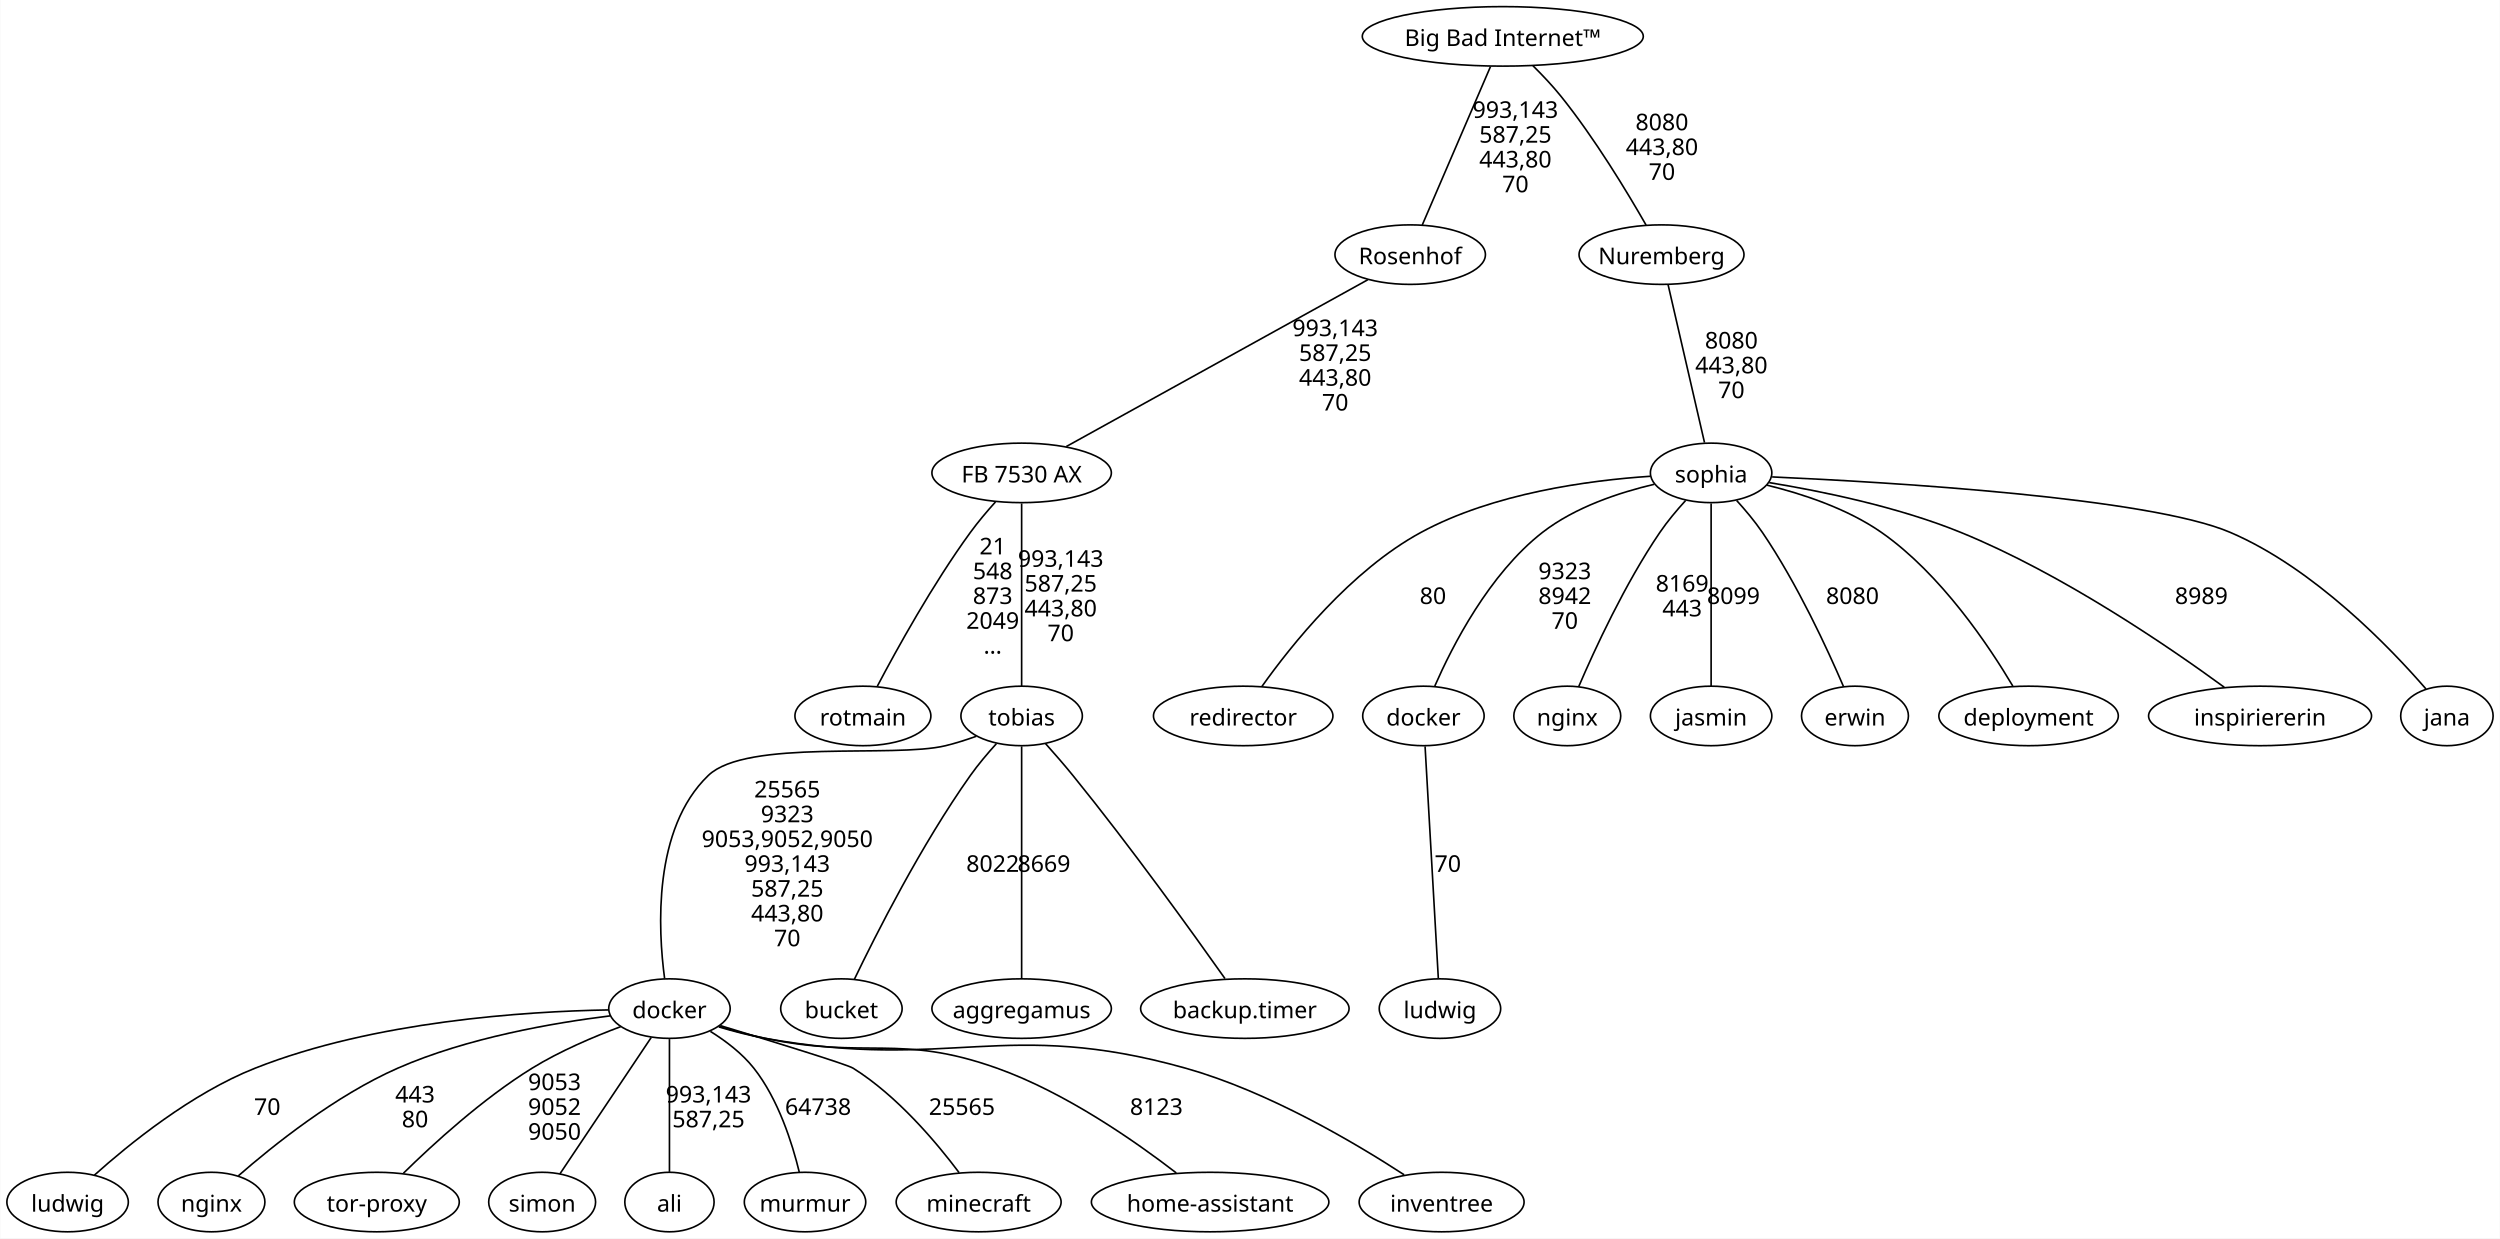
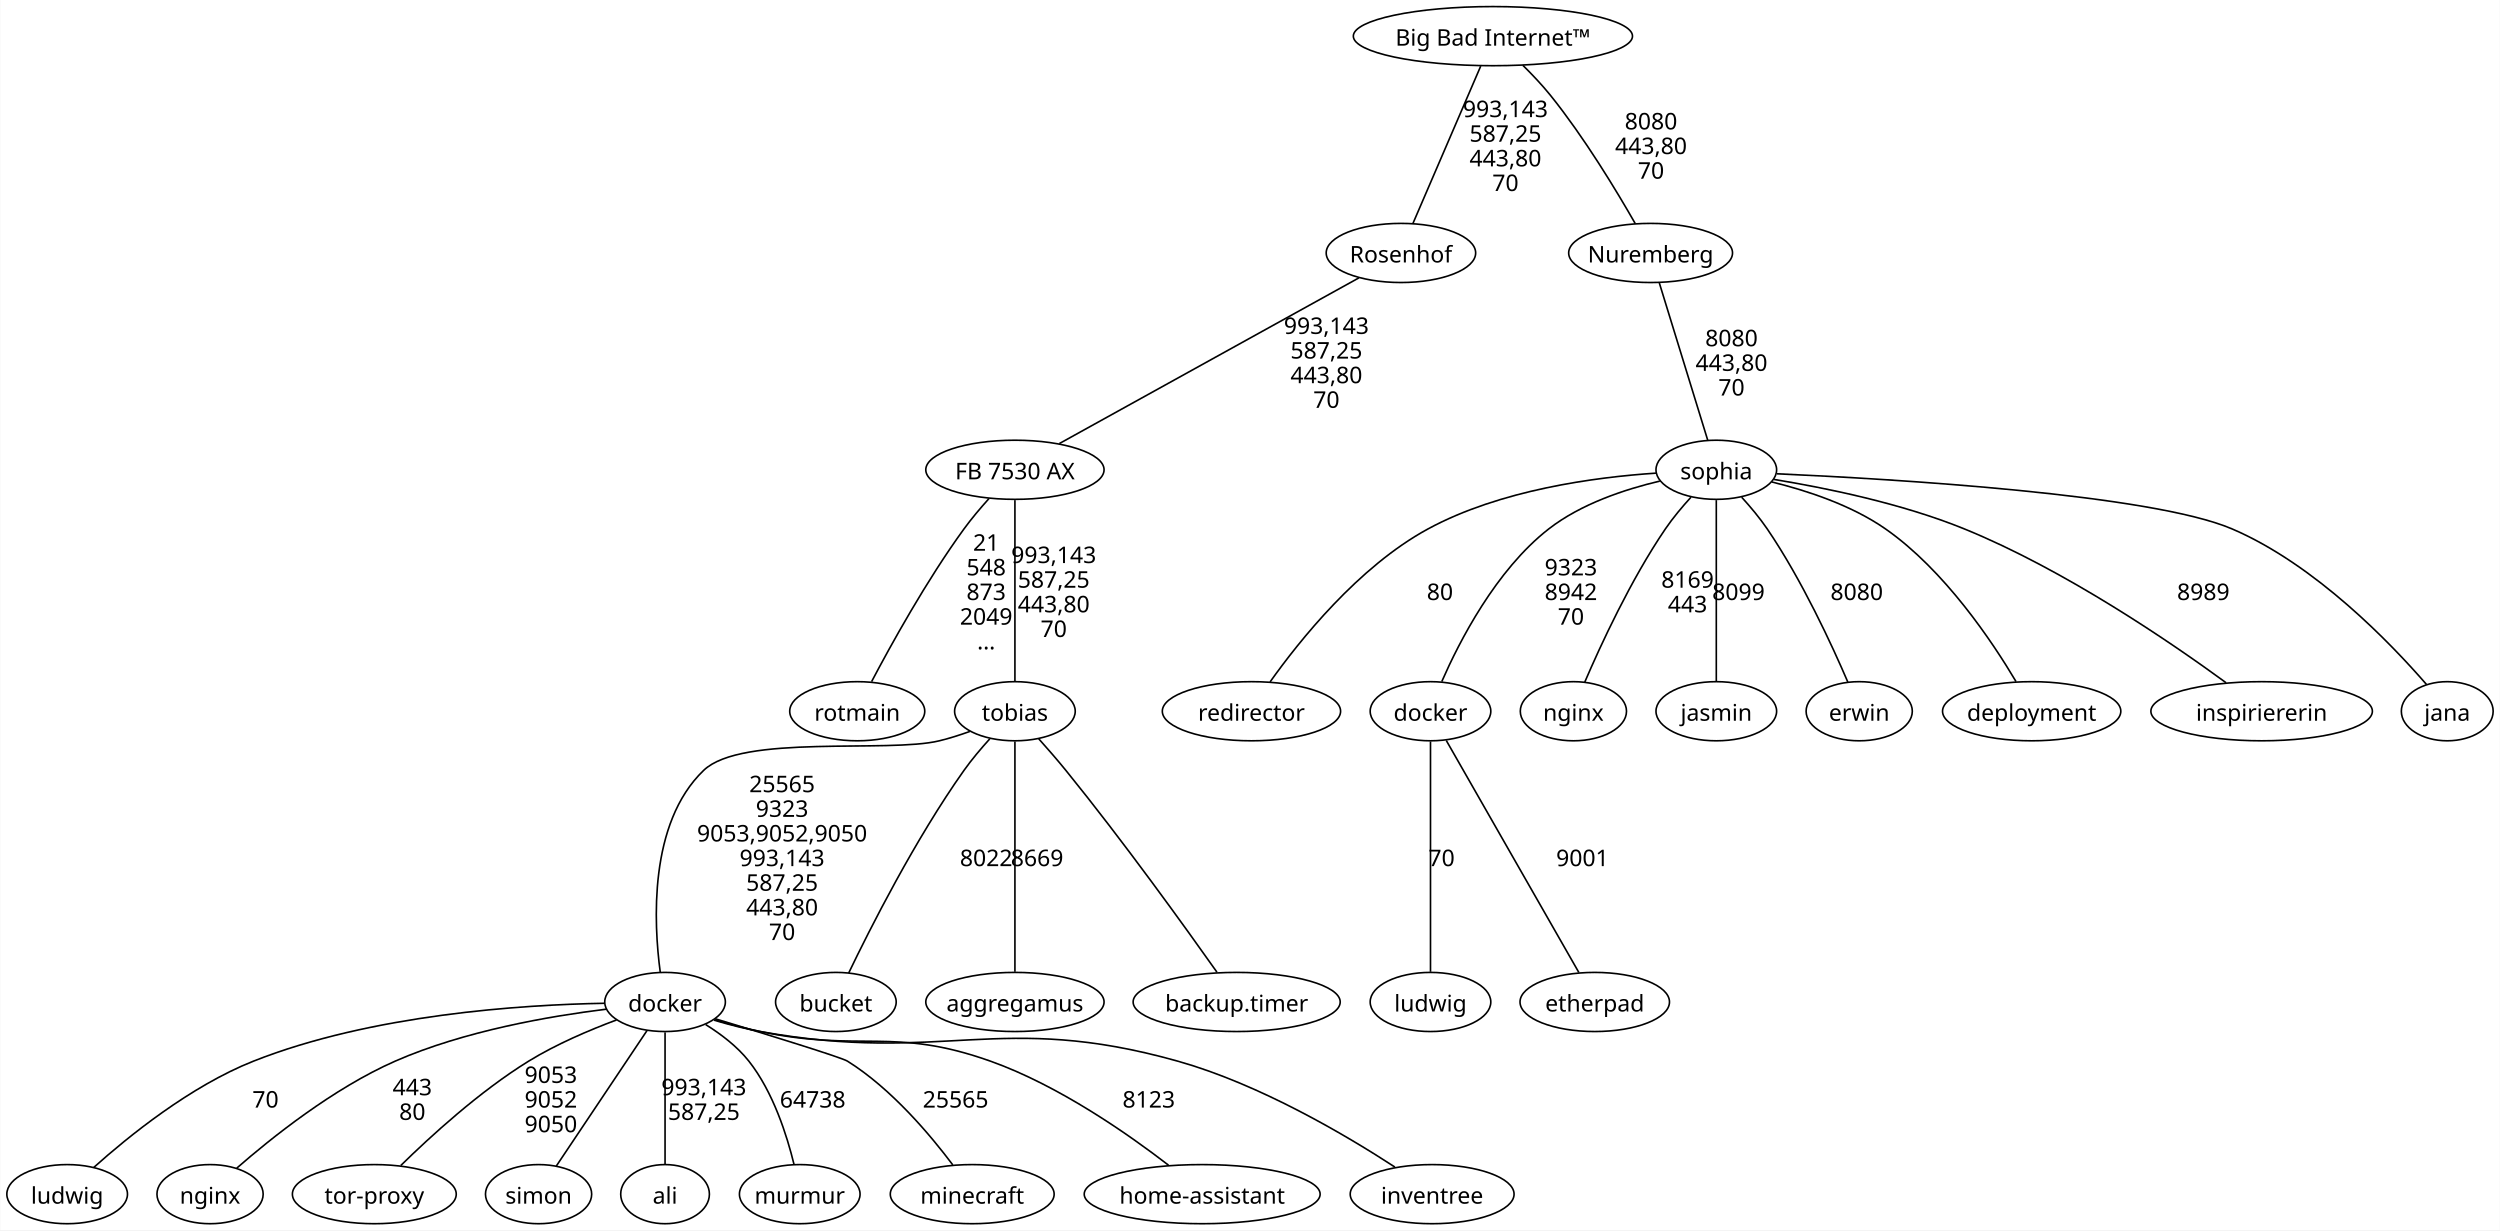
- <svg xmlns="http://www.w3.org/2000/svg" width="1512pt" height="749pt" viewBox="0.00 0.00 1511.67 749.00">
+ <svg xmlns="http://www.w3.org/2000/svg" width="1522pt" height="749pt" viewBox="0.00 0.00 1521.67 749.00">
  <g id="graph0" class="graph" transform="scale(1 1) rotate(0) translate(4 745)">
-     <polygon fill="white" stroke="none" points="-4,4 -4,-745 1507.67,-745 1507.67,4 -4,4" />
+     <polygon fill="white" stroke="none" points="-4,4 -4,-745 1517.67,-745 1517.67,4 -4,4" />
    <g id="node1" class="node">
      <ellipse fill="none" stroke="black" cx="613.72" cy="-459" rx="54.27" ry="18" />
      <text text-anchor="middle" x="613.72" y="-453.2" font-family="Unifont" font-size="14.00">FB 7530 AX</text>
    </g>
    <g id="node2" class="node">
      <ellipse fill="none" stroke="black" cx="517.72" cy="-312" rx="41.11" ry="18" />
      <text text-anchor="middle" x="517.72" y="-306.2" font-family="Unifont" font-size="14.00">rotmain</text>
    </g>
    <g id="edge1" class="edge">
      <path fill="none" stroke="black" d="M597.91,-441.46C592.81,-435.8 587.31,-429.3 582.72,-423 560,-391.8 538.14,-352.19 526.46,-330.02" />
      <text text-anchor="middle" x="596.22" y="-409.7" font-family="Unifont" font-size="14.00">21</text>
      <text text-anchor="middle" x="596.22" y="-394.7" font-family="Unifont" font-size="14.00">548</text>
      <text text-anchor="middle" x="596.22" y="-379.7" font-family="Unifont" font-size="14.00">873</text>
      <text text-anchor="middle" x="596.22" y="-364.7" font-family="Unifont" font-size="14.00">2049</text>
      <text text-anchor="middle" x="596.22" y="-349.7" font-family="Unifont" font-size="14.00">…</text>
    </g>
    <g id="node5" class="node">
      <ellipse fill="none" stroke="black" cx="613.72" cy="-312" rx="36.72" ry="18" />
      <text text-anchor="middle" x="613.72" y="-306.2" font-family="Unifont" font-size="14.00">tobias</text>
    </g>
    <g id="edge4" class="edge">
      <path fill="none" stroke="black" d="M613.72,-440.51C613.72,-412.49 613.72,-357.87 613.72,-330.1" />
      <text text-anchor="middle" x="637.35" y="-402.2" font-family="Unifont" font-size="14.00">993,143</text>
      <text text-anchor="middle" x="637.35" y="-387.2" font-family="Unifont" font-size="14.00">587,25</text>
      <text text-anchor="middle" x="637.35" y="-372.2" font-family="Unifont" font-size="14.00">443,80</text>
      <text text-anchor="middle" x="637.35" y="-357.2" font-family="Unifont" font-size="14.00">70</text>
    </g>
    <g id="node3" class="node">
      <ellipse fill="none" stroke="black" cx="904.72" cy="-723" rx="84.98" ry="18" />
      <text text-anchor="middle" x="904.72" y="-717.2" font-family="Unifont" font-size="14.00">Big Bad Internet™</text>
    </g>
    <g id="node4" class="node">
      <ellipse fill="none" stroke="black" cx="848.72" cy="-591" rx="45.5" ry="18" />
      <text text-anchor="middle" x="848.72" y="-585.2" font-family="Unifont" font-size="14.00">Rosenhof</text>
    </g>
    <g id="edge2" class="edge">
      <path fill="none" stroke="black" d="M897.29,-704.74C886.52,-679.73 866.7,-633.73 856.01,-608.92" />
      <text text-anchor="middle" x="912.35" y="-673.7" font-family="Unifont" font-size="14.00">993,143</text>
      <text text-anchor="middle" x="912.35" y="-658.7" font-family="Unifont" font-size="14.00">587,25</text>
      <text text-anchor="middle" x="912.35" y="-643.7" font-family="Unifont" font-size="14.00">443,80</text>
      <text text-anchor="middle" x="912.35" y="-628.7" font-family="Unifont" font-size="14.00">70</text>
    </g>
    <g id="node19" class="node">
      <ellipse fill="none" stroke="black" cx="1000.72" cy="-591" rx="49.88" ry="18" />
      <text text-anchor="middle" x="1000.72" y="-585.2" font-family="Unifont" font-size="14.00">Nuremberg</text>
    </g>
    <g id="edge18" class="edge">
      <path fill="none" stroke="black" d="M922.94,-705.25C928.59,-699.68 934.65,-693.29 939.72,-687 960.38,-661.36 980.19,-628.46 991.38,-608.87" />
      <text text-anchor="middle" x="1000.97" y="-666.2" font-family="Unifont" font-size="14.00">8080</text>
      <text text-anchor="middle" x="1000.97" y="-651.2" font-family="Unifont" font-size="14.00">443,80</text>
      <text text-anchor="middle" x="1000.97" y="-636.2" font-family="Unifont" font-size="14.00">70</text>
    </g>
    <g id="edge3" class="edge">
      <path fill="none" stroke="black" d="M823.13,-575.84C778.4,-551.1 686.43,-500.22 640.73,-474.94" />
      <text text-anchor="middle" x="803.35" y="-541.7" font-family="Unifont" font-size="14.00">993,143</text>
      <text text-anchor="middle" x="803.35" y="-526.7" font-family="Unifont" font-size="14.00">587,25</text>
      <text text-anchor="middle" x="803.35" y="-511.7" font-family="Unifont" font-size="14.00">443,80</text>
      <text text-anchor="middle" x="803.35" y="-496.7" font-family="Unifont" font-size="14.00">70</text>
    </g>
    <g id="node6" class="node">
      <ellipse fill="none" stroke="black" cx="400.72" cy="-135" rx="36.72" ry="18" />
      <text text-anchor="middle" x="400.72" y="-129.2" font-family="Unifont" font-size="14.00">docker</text>
    </g>
    <g id="edge5" class="edge">
      <path fill="none" stroke="black" d="M586.31,-299.71C580.27,-297.54 573.84,-295.49 567.72,-294 536.5,-286.38 447.41,-298.25 424.22,-276 390.61,-243.75 393.82,-182.81 397.8,-153.12" />
      <text text-anchor="middle" x="471.97" y="-262.7" font-family="Unifont" font-size="14.00">25565</text>
      <text text-anchor="middle" x="471.97" y="-247.7" font-family="Unifont" font-size="14.00">9323</text>
      <text text-anchor="middle" x="471.97" y="-232.7" font-family="Unifont" font-size="14.00">9053,9052,9050</text>
      <text text-anchor="middle" x="471.97" y="-217.7" font-family="Unifont" font-size="14.00">993,143</text>
      <text text-anchor="middle" x="471.97" y="-202.7" font-family="Unifont" font-size="14.00">587,25</text>
      <text text-anchor="middle" x="471.97" y="-187.7" font-family="Unifont" font-size="14.00">443,80</text>
      <text text-anchor="middle" x="471.97" y="-172.7" font-family="Unifont" font-size="14.00">70</text>
    </g>
    <g id="node16" class="node">
      <ellipse fill="none" stroke="black" cx="504.72" cy="-135" rx="36.72" ry="18" />
      <text text-anchor="middle" x="504.72" y="-129.2" font-family="Unifont" font-size="14.00">bucket</text>
    </g>
    <g id="edge15" class="edge">
      <path fill="none" stroke="black" d="M598.45,-295.23C593.17,-289.41 587.42,-282.62 582.72,-276 552.96,-234.01 525.48,-179.59 512.52,-152.64" />
      <text text-anchor="middle" x="596.22" y="-217.7" font-family="Unifont" font-size="14.00">8022</text>
    </g>
    <g id="node17" class="node">
      <ellipse fill="none" stroke="black" cx="613.72" cy="-135" rx="54.27" ry="18" />
      <text text-anchor="middle" x="613.72" y="-129.2" font-family="Unifont" font-size="14.00">aggregamus</text>
    </g>
    <g id="edge16" class="edge">
      <path fill="none" stroke="black" d="M613.72,-293.58C613.72,-260.04 613.72,-186.84 613.72,-153.35" />
      <text text-anchor="middle" x="627.22" y="-217.7" font-family="Unifont" font-size="14.00">8669</text>
    </g>
    <g id="node18" class="node">
      <ellipse fill="none" stroke="black" cx="748.72" cy="-135" rx="63.04" ry="18" />
      <text text-anchor="middle" x="748.72" y="-129.2" font-family="Unifont" font-size="14.00">backup.timer</text>
    </g>
    <g id="edge17" class="edge">
      <path fill="none" stroke="black" d="M628.21,-295.22C633.52,-289.29 639.5,-282.43 644.72,-276 679.64,-232.98 717.78,-179.93 736.69,-153.17" />
    </g>
    <g id="node7" class="node">
      <ellipse fill="none" stroke="black" cx="36.72" cy="-18" rx="36.72" ry="18" />
      <text text-anchor="middle" x="36.72" y="-12.2" font-family="Unifont" font-size="14.00">ludwig</text>
    </g>
    <g id="edge8" class="edge">
      <path fill="none" stroke="black" d="M363.68,-134.2C313.54,-133.3 222.1,-127.41 150.22,-99 111.66,-83.76 73.68,-52.88 52.91,-34.26" />
      <text text-anchor="middle" x="157.47" y="-70.7" font-family="Unifont" font-size="14.00">70</text>
    </g>
    <g id="node8" class="node">
      <ellipse fill="none" stroke="black" cx="123.72" cy="-18" rx="32.33" ry="18" />
      <text text-anchor="middle" x="123.72" y="-12.2" font-family="Unifont" font-size="14.00">nginx</text>
    </g>
    <g id="edge7" class="edge">
      <path fill="none" stroke="black" d="M364.83,-130.6C330.67,-126.39 278.39,-117.39 236.47,-99 198.67,-82.41 160.77,-52 139.96,-33.83" />
      <text text-anchor="middle" x="246.85" y="-78.2" font-family="Unifont" font-size="14.00">443</text>
      <text text-anchor="middle" x="246.85" y="-63.2" font-family="Unifont" font-size="14.00">80</text>
    </g>
    <g id="node9" class="node">
      <ellipse fill="none" stroke="black" cx="223.72" cy="-18" rx="49.88" ry="18" />
      <text text-anchor="middle" x="223.72" y="-12.2" font-family="Unifont" font-size="14.00">tor-proxy</text>
    </g>
    <g id="edge6" class="edge">
      <path fill="none" stroke="black" d="M371.23,-124.08C354.87,-117.97 334.5,-109.33 317.72,-99 287.8,-80.57 257.64,-52.92 239.82,-35.43" />
      <text text-anchor="middle" x="331.22" y="-85.7" font-family="Unifont" font-size="14.00">9053</text>
      <text text-anchor="middle" x="331.22" y="-70.7" font-family="Unifont" font-size="14.00">9052</text>
      <text text-anchor="middle" x="331.22" y="-55.7" font-family="Unifont" font-size="14.00">9050</text>
    </g>
    <g id="node10" class="node">
      <ellipse fill="none" stroke="black" cx="323.72" cy="-18" rx="32.33" ry="18" />
      <text text-anchor="middle" x="323.72" y="-12.2" font-family="Unifont" font-size="14.00">simon</text>
    </g>
    <g id="edge9" class="edge">
      <path fill="none" stroke="black" d="M389.69,-117.52C374.97,-95.54 349.07,-56.86 334.49,-35.08" />
    </g>
    <g id="node11" class="node">
      <ellipse fill="none" stroke="black" cx="400.72" cy="-18" rx="27" ry="18" />
      <text text-anchor="middle" x="400.72" y="-12.2" font-family="Unifont" font-size="14.00">ali</text>
    </g>
    <g id="edge10" class="edge">
      <path fill="none" stroke="black" d="M400.72,-116.53C400.72,-94.79 400.72,-57.89 400.72,-36.25" />
      <text text-anchor="middle" x="424.35" y="-78.2" font-family="Unifont" font-size="14.00">993,143</text>
      <text text-anchor="middle" x="424.35" y="-63.2" font-family="Unifont" font-size="14.00">587,25</text>
    </g>
    <g id="node12" class="node">
      <ellipse fill="none" stroke="black" cx="482.72" cy="-18" rx="36.72" ry="18" />
      <text text-anchor="middle" x="482.72" y="-12.2" font-family="Unifont" font-size="14.00">murmur</text>
    </g>
    <g id="edge11" class="edge">
      <path fill="none" stroke="black" d="M425.46,-121.23C434.7,-115.46 444.66,-107.93 451.72,-99 466.6,-80.2 475.03,-53.4 479.23,-36.11" />
      <text text-anchor="middle" x="490.6" y="-70.7" font-family="Unifont" font-size="14.00">64738</text>
    </g>
    <g id="node13" class="node">
      <ellipse fill="none" stroke="black" cx="587.72" cy="-18" rx="49.88" ry="18" />
      <text text-anchor="middle" x="587.72" y="-12.2" font-family="Unifont" font-size="14.00">minecraft</text>
    </g>
    <g id="edge12" class="edge">
      <path fill="none" stroke="black" d="M431.49,-124.71C463.1,-115.11 508.19,-101.21 511.72,-99 538.53,-82.26 562.35,-53.86 575.9,-35.79" />
      <text text-anchor="middle" x="577.6" y="-70.7" font-family="Unifont" font-size="14.00">25565</text>
    </g>
    <g id="node14" class="node">
      <ellipse fill="none" stroke="black" cx="727.72" cy="-18" rx="71.82" ry="18" />
      <text text-anchor="middle" x="727.72" y="-12.2" font-family="Unifont" font-size="14.00">home-assistant</text>
    </g>
    <g id="edge13" class="edge">
      <path fill="none" stroke="black" d="M430.9,-124.18C439.79,-121.55 449.58,-118.91 458.72,-117 520.12,-104.14 539.61,-120.01 598.72,-99 640.44,-84.17 682.96,-54.35 707.26,-35.6" />
      <text text-anchor="middle" x="695.22" y="-70.7" font-family="Unifont" font-size="14.00">8123</text>
    </g>
    <g id="node15" class="node">
      <ellipse fill="none" stroke="black" cx="867.72" cy="-18" rx="49.88" ry="18" />
      <text text-anchor="middle" x="867.72" y="-12.2" font-family="Unifont" font-size="14.00">inventree</text>
    </g>
    <g id="edge14" class="edge">
      <path fill="none" stroke="black" d="M430.53,-123.93C439.5,-121.27 449.43,-118.67 458.72,-117 570.11,-96.97 603.76,-129.58 712.72,-99 763.02,-84.89 815.91,-53.47 845.06,-34.48" />
    </g>
    <g id="node20" class="node">
-       <ellipse fill="none" stroke="black" cx="1030.72" cy="-459" rx="36.72" ry="18" />
-       <text text-anchor="middle" x="1030.72" y="-453.2" font-family="Unifont" font-size="14.00">sophia</text>
+       <ellipse fill="none" stroke="black" cx="1040.72" cy="-459" rx="36.72" ry="18" />
+       <text text-anchor="middle" x="1040.72" y="-453.2" font-family="Unifont" font-size="14.00">sophia</text>
    </g>
    <g id="edge19" class="edge">
-       <path fill="none" stroke="black" d="M1004.71,-572.74C1010.44,-547.87 1020.97,-502.24 1026.72,-477.33" />
-       <text text-anchor="middle" x="1042.97" y="-534.2" font-family="Unifont" font-size="14.00">8080</text>
-       <text text-anchor="middle" x="1042.97" y="-519.2" font-family="Unifont" font-size="14.00">443,80</text>
-       <text text-anchor="middle" x="1042.97" y="-504.2" font-family="Unifont" font-size="14.00">70</text>
+       <path fill="none" stroke="black" d="M1006.03,-572.74C1013.73,-547.73 1027.88,-501.73 1035.52,-476.92" />
+       <text text-anchor="middle" x="1049.97" y="-534.2" font-family="Unifont" font-size="14.00">8080</text>
+       <text text-anchor="middle" x="1049.97" y="-519.2" font-family="Unifont" font-size="14.00">443,80</text>
+       <text text-anchor="middle" x="1049.97" y="-504.2" font-family="Unifont" font-size="14.00">70</text>
    </g>
    <g id="node21" class="node">
-       <ellipse fill="none" stroke="black" cx="747.72" cy="-312" rx="54.27" ry="18" />
-       <text text-anchor="middle" x="747.72" y="-306.2" font-family="Unifont" font-size="14.00">redirector</text>
-     </g>
-     <g id="edge23" class="edge">
-       <path fill="none" stroke="black" d="M993.97,-456.95C956.91,-454.49 899.06,-446.77 855.22,-423 812.73,-399.96 776.59,-354.51 759.06,-329.86" />
-       <text text-anchor="middle" x="862.47" y="-379.7" font-family="Unifont" font-size="14.00">80</text>
+       <ellipse fill="none" stroke="black" cx="757.72" cy="-312" rx="54.27" ry="18" />
+       <text text-anchor="middle" x="757.72" y="-306.2" font-family="Unifont" font-size="14.00">redirector</text>
+     </g>
+     <g id="edge24" class="edge">
+       <path fill="none" stroke="black" d="M1003.97,-456.95C966.91,-454.49 909.06,-446.77 865.22,-423 822.73,-399.96 786.59,-354.51 769.06,-329.86" />
+       <text text-anchor="middle" x="872.47" y="-379.7" font-family="Unifont" font-size="14.00">80</text>
    </g>
    <g id="node22" class="node">
-       <ellipse fill="none" stroke="black" cx="856.72" cy="-312" rx="36.72" ry="18" />
-       <text text-anchor="middle" x="856.72" y="-306.2" font-family="Unifont" font-size="14.00">docker</text>
+       <ellipse fill="none" stroke="black" cx="866.72" cy="-312" rx="36.72" ry="18" />
+       <text text-anchor="middle" x="866.72" y="-306.2" font-family="Unifont" font-size="14.00">docker</text>
    </g>
    <g id="edge21" class="edge">
-       <path fill="none" stroke="black" d="M996.32,-452.11C975.14,-447.13 948.38,-438.28 928.72,-423 896.47,-397.92 874.12,-354.13 863.59,-330.06" />
-       <text text-anchor="middle" x="942.22" y="-394.7" font-family="Unifont" font-size="14.00">9323</text>
-       <text text-anchor="middle" x="942.22" y="-379.7" font-family="Unifont" font-size="14.00">8942</text>
-       <text text-anchor="middle" x="942.22" y="-364.7" font-family="Unifont" font-size="14.00">70</text>
+       <path fill="none" stroke="black" d="M1006.32,-452.11C985.14,-447.13 958.38,-438.28 938.72,-423 906.47,-397.92 884.12,-354.13 873.59,-330.06" />
+       <text text-anchor="middle" x="952.22" y="-394.7" font-family="Unifont" font-size="14.00">9323</text>
+       <text text-anchor="middle" x="952.22" y="-379.7" font-family="Unifont" font-size="14.00">8942</text>
+       <text text-anchor="middle" x="952.22" y="-364.7" font-family="Unifont" font-size="14.00">70</text>
    </g>
    <g id="node24" class="node">
-       <ellipse fill="none" stroke="black" cx="943.72" cy="-312" rx="32.33" ry="18" />
-       <text text-anchor="middle" x="943.72" y="-306.2" font-family="Unifont" font-size="14.00">nginx</text>
+       <ellipse fill="none" stroke="black" cx="953.72" cy="-312" rx="32.33" ry="18" />
+       <text text-anchor="middle" x="953.72" y="-306.2" font-family="Unifont" font-size="14.00">nginx</text>
    </g>
    <g id="edge20" class="edge">
-       <path fill="none" stroke="black" d="M1015.31,-442.32C1010.02,-436.52 1004.29,-429.71 999.72,-423 978.61,-392 960.19,-351.98 950.65,-329.76" />
-       <text text-anchor="middle" x="1013.22" y="-387.2" font-family="Unifont" font-size="14.00">8169</text>
-       <text text-anchor="middle" x="1013.22" y="-372.2" font-family="Unifont" font-size="14.00">443</text>
-     </g>
-     <g id="node25" class="node">
-       <ellipse fill="none" stroke="black" cx="1030.72" cy="-312" rx="36.72" ry="18" />
-       <text text-anchor="middle" x="1030.72" y="-306.2" font-family="Unifont" font-size="14.00">jasmin</text>
-     </g>
-     <g id="edge24" class="edge">
-       <path fill="none" stroke="black" d="M1030.72,-440.51C1030.72,-412.49 1030.72,-357.87 1030.72,-330.1" />
-       <text text-anchor="middle" x="1044.22" y="-379.7" font-family="Unifont" font-size="14.00">8099</text>
+       <path fill="none" stroke="black" d="M1025.31,-442.32C1020.02,-436.52 1014.29,-429.71 1009.72,-423 988.61,-392 970.19,-351.98 960.65,-329.76" />
+       <text text-anchor="middle" x="1023.22" y="-387.2" font-family="Unifont" font-size="14.00">8169</text>
+       <text text-anchor="middle" x="1023.22" y="-372.2" font-family="Unifont" font-size="14.00">443</text>
    </g>
    <g id="node26" class="node">
-       <ellipse fill="none" stroke="black" cx="1117.72" cy="-312" rx="32.33" ry="18" />
-       <text text-anchor="middle" x="1117.72" y="-306.2" font-family="Unifont" font-size="14.00">erwin</text>
+       <ellipse fill="none" stroke="black" cx="1040.72" cy="-312" rx="36.72" ry="18" />
+       <text text-anchor="middle" x="1040.72" y="-306.2" font-family="Unifont" font-size="14.00">jasmin</text>
    </g>
    <g id="edge25" class="edge">
-       <path fill="none" stroke="black" d="M1046.14,-442.32C1051.42,-436.52 1057.15,-429.71 1061.72,-423 1082.83,-392 1101.25,-351.98 1110.79,-329.76" />
-       <text text-anchor="middle" x="1116.22" y="-379.7" font-family="Unifont" font-size="14.00">8080</text>
+       <path fill="none" stroke="black" d="M1040.72,-440.51C1040.72,-412.49 1040.72,-357.87 1040.72,-330.1" />
+       <text text-anchor="middle" x="1054.22" y="-379.7" font-family="Unifont" font-size="14.00">8099</text>
    </g>
    <g id="node27" class="node">
-       <ellipse fill="none" stroke="black" cx="1222.72" cy="-312" rx="54.27" ry="18" />
-       <text text-anchor="middle" x="1222.72" y="-306.2" font-family="Unifont" font-size="14.00">deployment</text>
+       <ellipse fill="none" stroke="black" cx="1127.72" cy="-312" rx="32.33" ry="18" />
+       <text text-anchor="middle" x="1127.72" y="-306.2" font-family="Unifont" font-size="14.00">erwin</text>
    </g>
    <g id="edge26" class="edge">
-       <path fill="none" stroke="black" d="M1064.46,-451.59C1085.72,-446.39 1112.96,-437.48 1133.72,-423 1169.79,-397.84 1198.93,-354.09 1213.2,-330.04" />
+       <path fill="none" stroke="black" d="M1056.14,-442.32C1061.42,-436.52 1067.15,-429.71 1071.72,-423 1092.83,-392 1111.25,-351.98 1120.79,-329.76" />
+       <text text-anchor="middle" x="1126.22" y="-379.7" font-family="Unifont" font-size="14.00">8080</text>
    </g>
    <g id="node28" class="node">
-       <ellipse fill="none" stroke="black" cx="1362.72" cy="-312" rx="67.43" ry="18" />
-       <text text-anchor="middle" x="1362.72" y="-306.2" font-family="Unifont" font-size="14.00">inspiriererin</text>
+       <ellipse fill="none" stroke="black" cx="1232.72" cy="-312" rx="54.27" ry="18" />
+       <text text-anchor="middle" x="1232.72" y="-306.2" font-family="Unifont" font-size="14.00">deployment</text>
    </g>
    <g id="edge27" class="edge">
-       <path fill="none" stroke="black" d="M1065.87,-453.11C1097.1,-448 1143.59,-438.54 1181.72,-423 1243.36,-397.89 1308.32,-353.3 1341.09,-329.33" />
-       <text text-anchor="middle" x="1327.22" y="-379.7" font-family="Unifont" font-size="14.00">8989</text>
+       <path fill="none" stroke="black" d="M1074.46,-451.59C1095.72,-446.39 1122.96,-437.48 1143.72,-423 1179.79,-397.84 1208.93,-354.09 1223.2,-330.04" />
    </g>
    <g id="node29" class="node">
-       <ellipse fill="none" stroke="black" cx="1475.72" cy="-312" rx="27.95" ry="18" />
-       <text text-anchor="middle" x="1475.72" y="-306.2" font-family="Unifont" font-size="14.00">jana</text>
+       <ellipse fill="none" stroke="black" cx="1372.72" cy="-312" rx="67.43" ry="18" />
+       <text text-anchor="middle" x="1372.72" y="-306.2" font-family="Unifont" font-size="14.00">inspiriererin</text>
    </g>
    <g id="edge28" class="edge">
-       <path fill="none" stroke="black" d="M1067.61,-456.56C1139.51,-453.32 1295.63,-444.03 1344.72,-423 1395.5,-401.25 1441.64,-353.04 1463.08,-328.3" />
+       <path fill="none" stroke="black" d="M1075.87,-453.11C1107.1,-448 1153.59,-438.54 1191.72,-423 1253.36,-397.89 1318.32,-353.3 1351.09,-329.33" />
+       <text text-anchor="middle" x="1337.22" y="-379.7" font-family="Unifont" font-size="14.00">8989</text>
+     </g>
+     <g id="node30" class="node">
+       <ellipse fill="none" stroke="black" cx="1485.72" cy="-312" rx="27.95" ry="18" />
+       <text text-anchor="middle" x="1485.72" y="-306.2" font-family="Unifont" font-size="14.00">jana</text>
+     </g>
+     <g id="edge29" class="edge">
+       <path fill="none" stroke="black" d="M1077.61,-456.56C1149.51,-453.32 1305.63,-444.03 1354.72,-423 1405.5,-401.25 1451.64,-353.04 1473.08,-328.3" />
    </g>
    <g id="node23" class="node">
      <ellipse fill="none" stroke="black" cx="866.72" cy="-135" rx="36.72" ry="18" />
      <text text-anchor="middle" x="866.72" y="-129.2" font-family="Unifont" font-size="14.00">ludwig</text>
    </g>
    <g id="edge22" class="edge">
-       <path fill="none" stroke="black" d="M857.72,-293.58C859.63,-260.04 863.82,-186.84 865.73,-153.35" />
-       <text text-anchor="middle" x="871.47" y="-217.7" font-family="Unifont" font-size="14.00">70</text>
+       <path fill="none" stroke="black" d="M866.72,-293.58C866.72,-260.04 866.72,-186.84 866.72,-153.35" />
+       <text text-anchor="middle" x="873.47" y="-217.7" font-family="Unifont" font-size="14.00">70</text>
+     </g>
+     <g id="node25" class="node">
+       <ellipse fill="none" stroke="black" cx="966.72" cy="-135" rx="45.5" ry="18" />
+       <text text-anchor="middle" x="966.72" y="-129.2" font-family="Unifont" font-size="14.00">etherpad</text>
+     </g>
+     <g id="edge23" class="edge">
+       <path fill="none" stroke="black" d="M876.31,-294.22C895.38,-260.86 937.85,-186.52 957.02,-152.99" />
+       <text text-anchor="middle" x="959.22" y="-217.7" font-family="Unifont" font-size="14.00">9001</text>
    </g>
  </g>
</svg>
